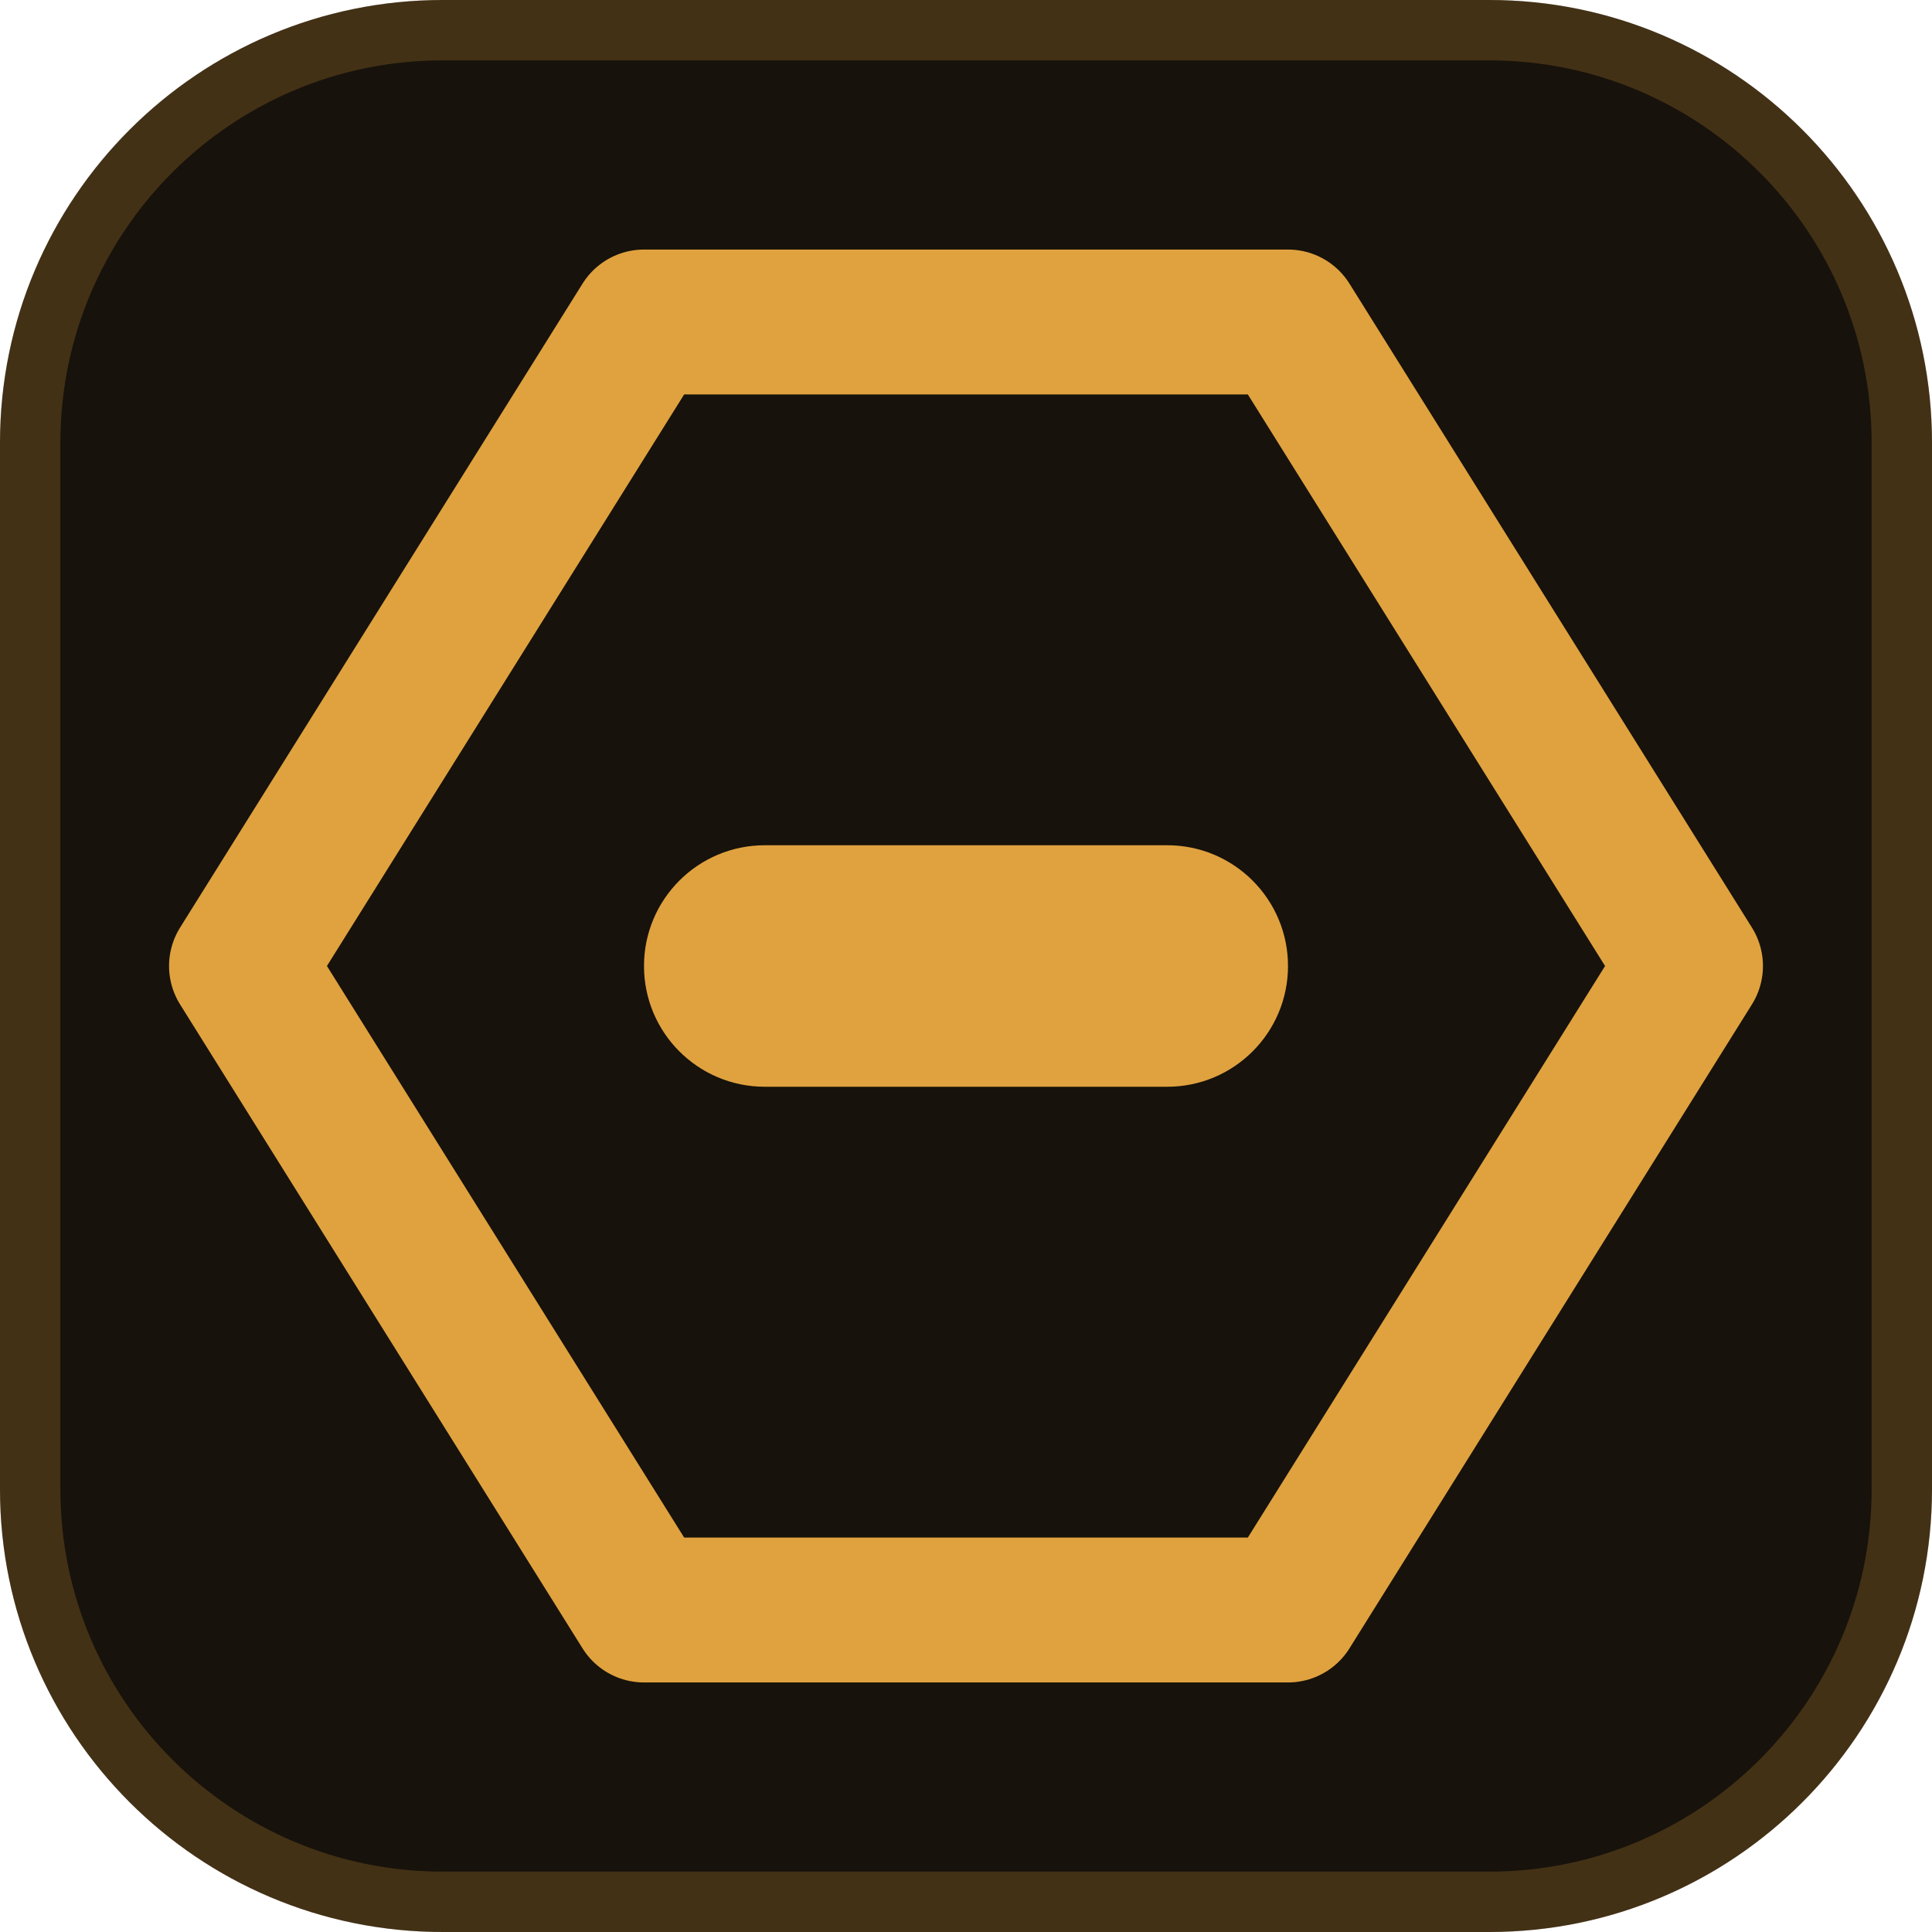
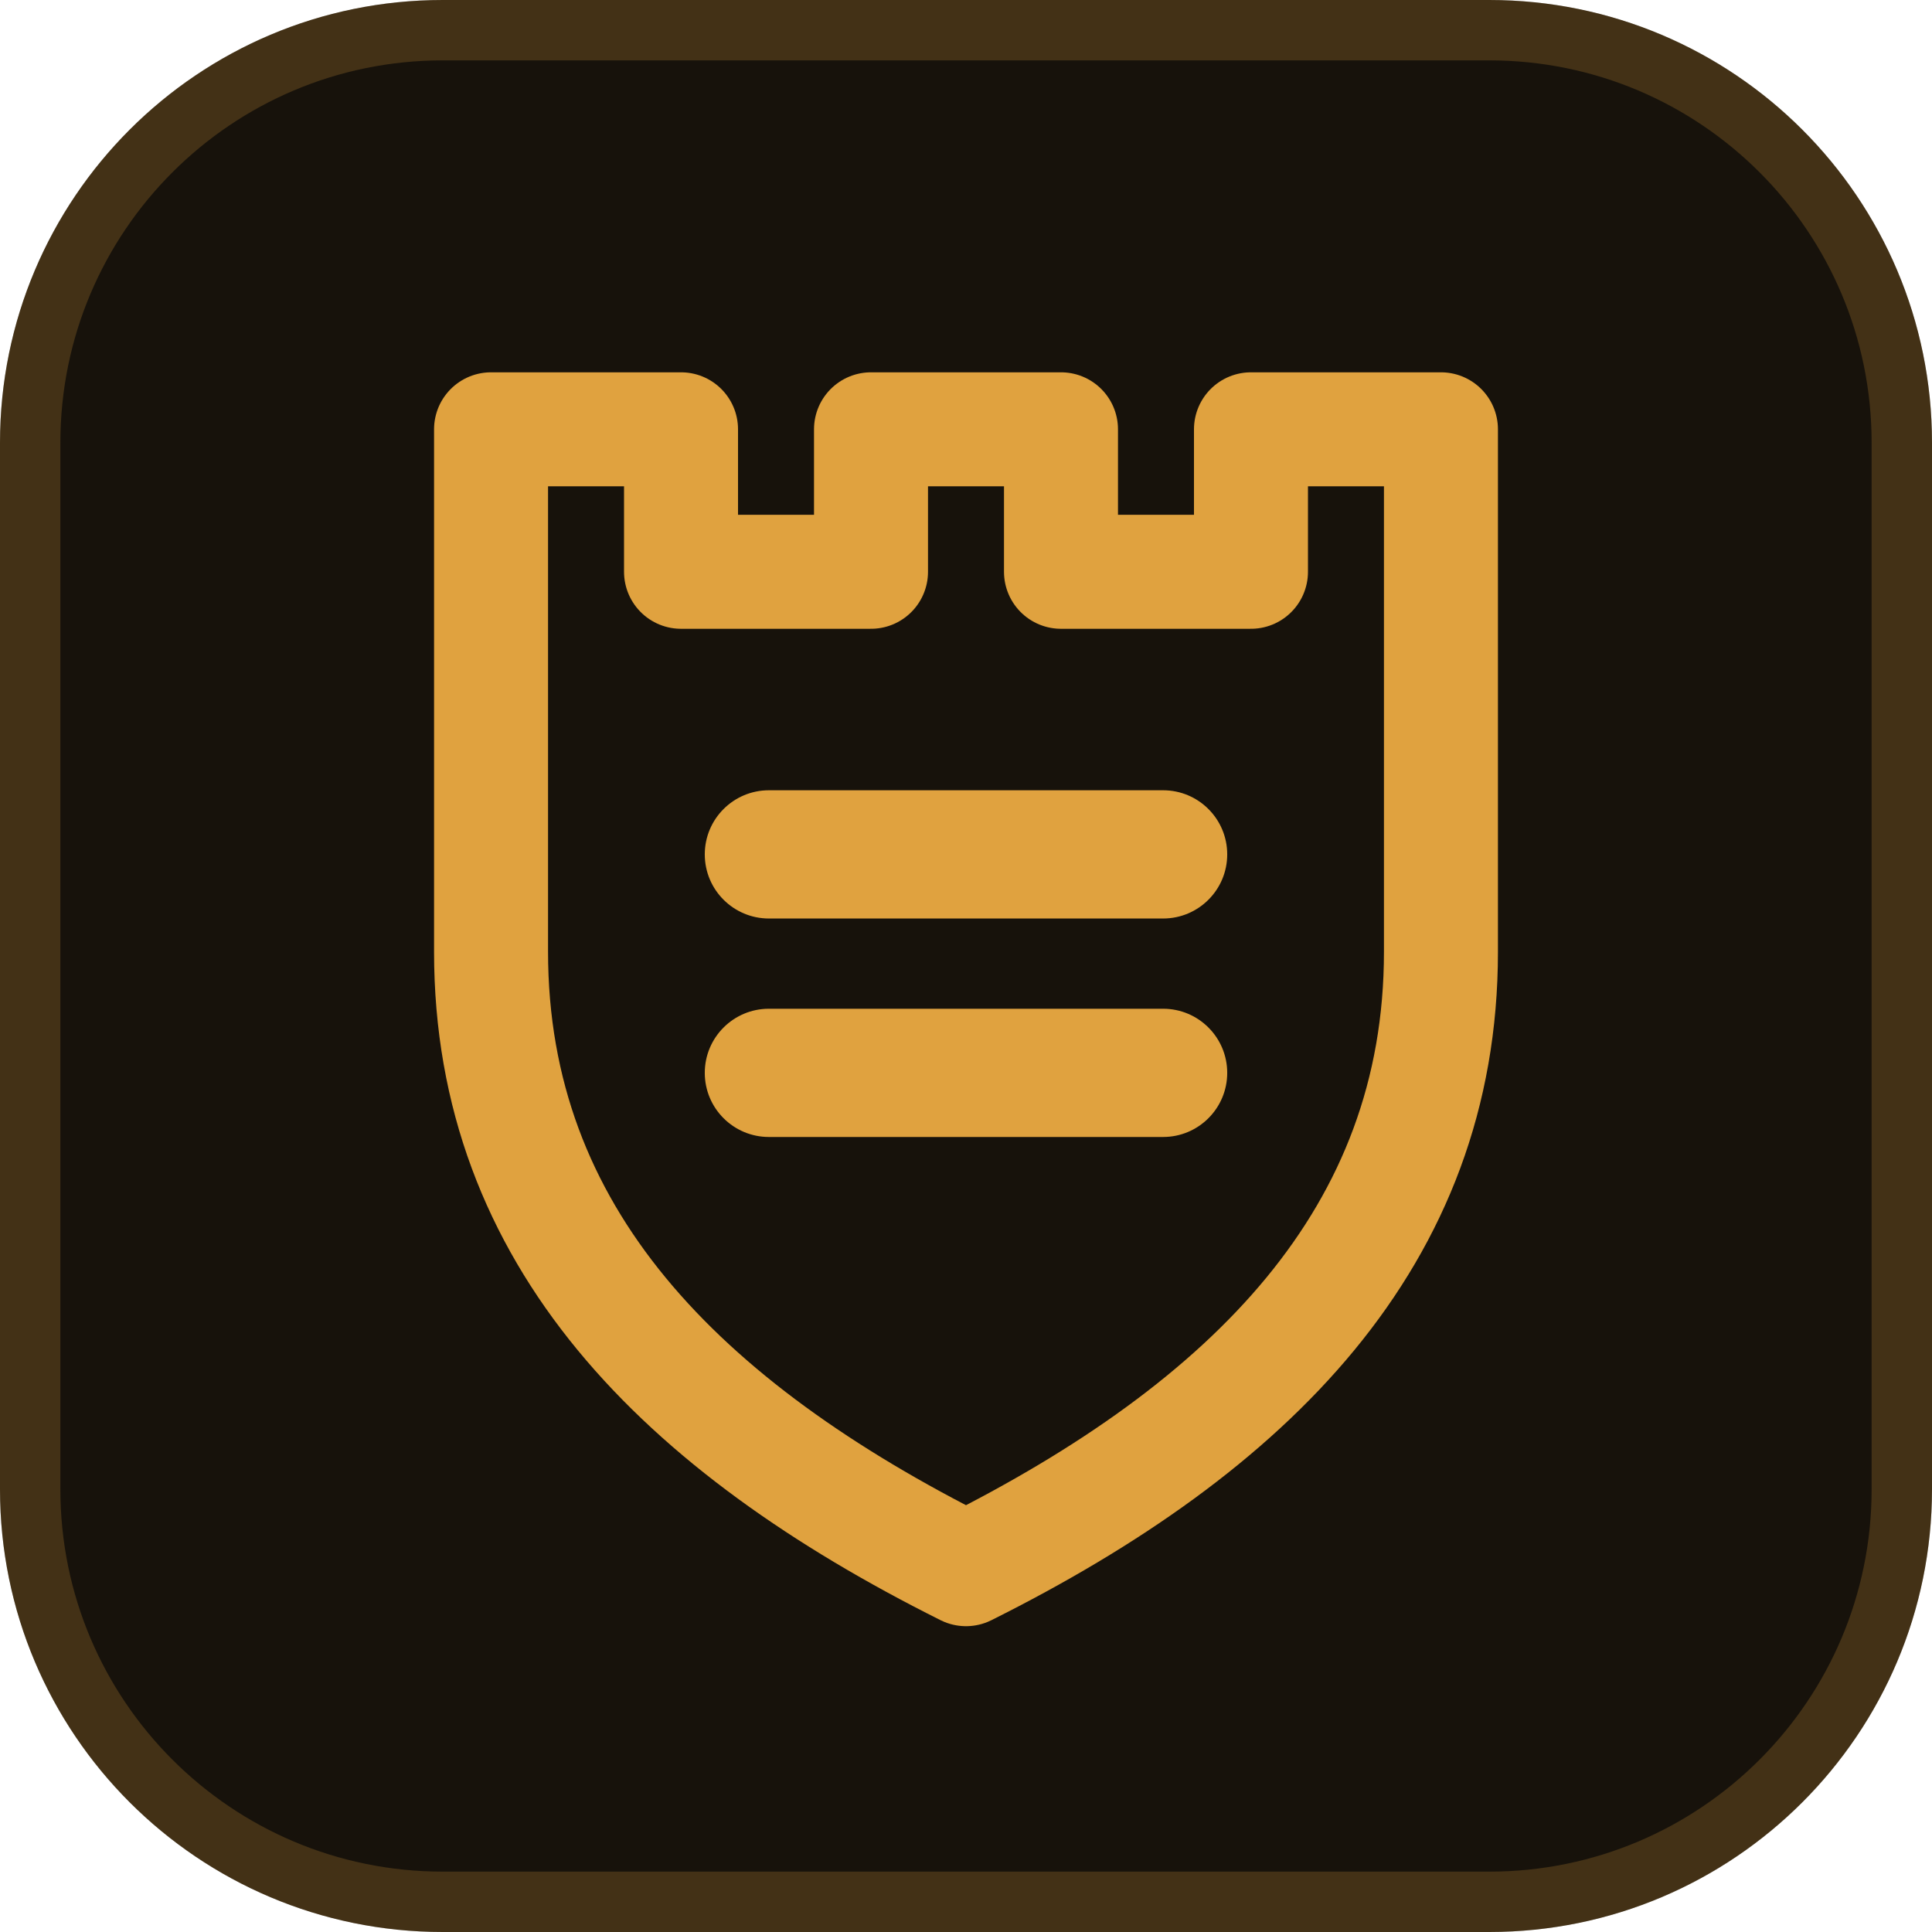
- <svg xmlns="http://www.w3.org/2000/svg" viewBox="0 0 48 48" role="img" aria-label="Dockermender">
+ <svg xmlns="http://www.w3.org/2000/svg" viewBox="0 0 48 48" role="img" aria-label="ComposeBastion">
  <rect width="48" height="48" rx="11" fill="#17120b" />
  <rect x="0.75" y="0.75" width="46.5" height="46.5" rx="10.25" fill="none" stroke="#e0a23f" stroke-opacity="0.22" stroke-width="1.5" />
-   <path d="M16 8 L32 8 L42 24 L32 40 L16 40 L6 24 Z" fill="none" stroke="#e0a23f" stroke-width="3.6" stroke-linejoin="round" />
-   <rect x="16" y="21" width="16" height="6" rx="3" fill="#e0a23f" />
+   <g transform="translate(24 24) scale(1.18) translate(-16 -16.3)">
+     <path d="M6 5 H10 V8 H14 V5 H18 V8 H22 V5 H26 V16 C26 22 22 26 16 29 C10 26 6 22 6 16 Z" fill="none" stroke="#e0a23f" stroke-width="2.4" stroke-linejoin="round" />
+     <rect x="10.5" y="12.6" width="11" height="2.7" rx="1.35" fill="#e0a23f" />
+     <rect x="10.5" y="17.2" width="11" height="2.7" rx="1.35" fill="#e0a23f" />
+   </g>
</svg>
